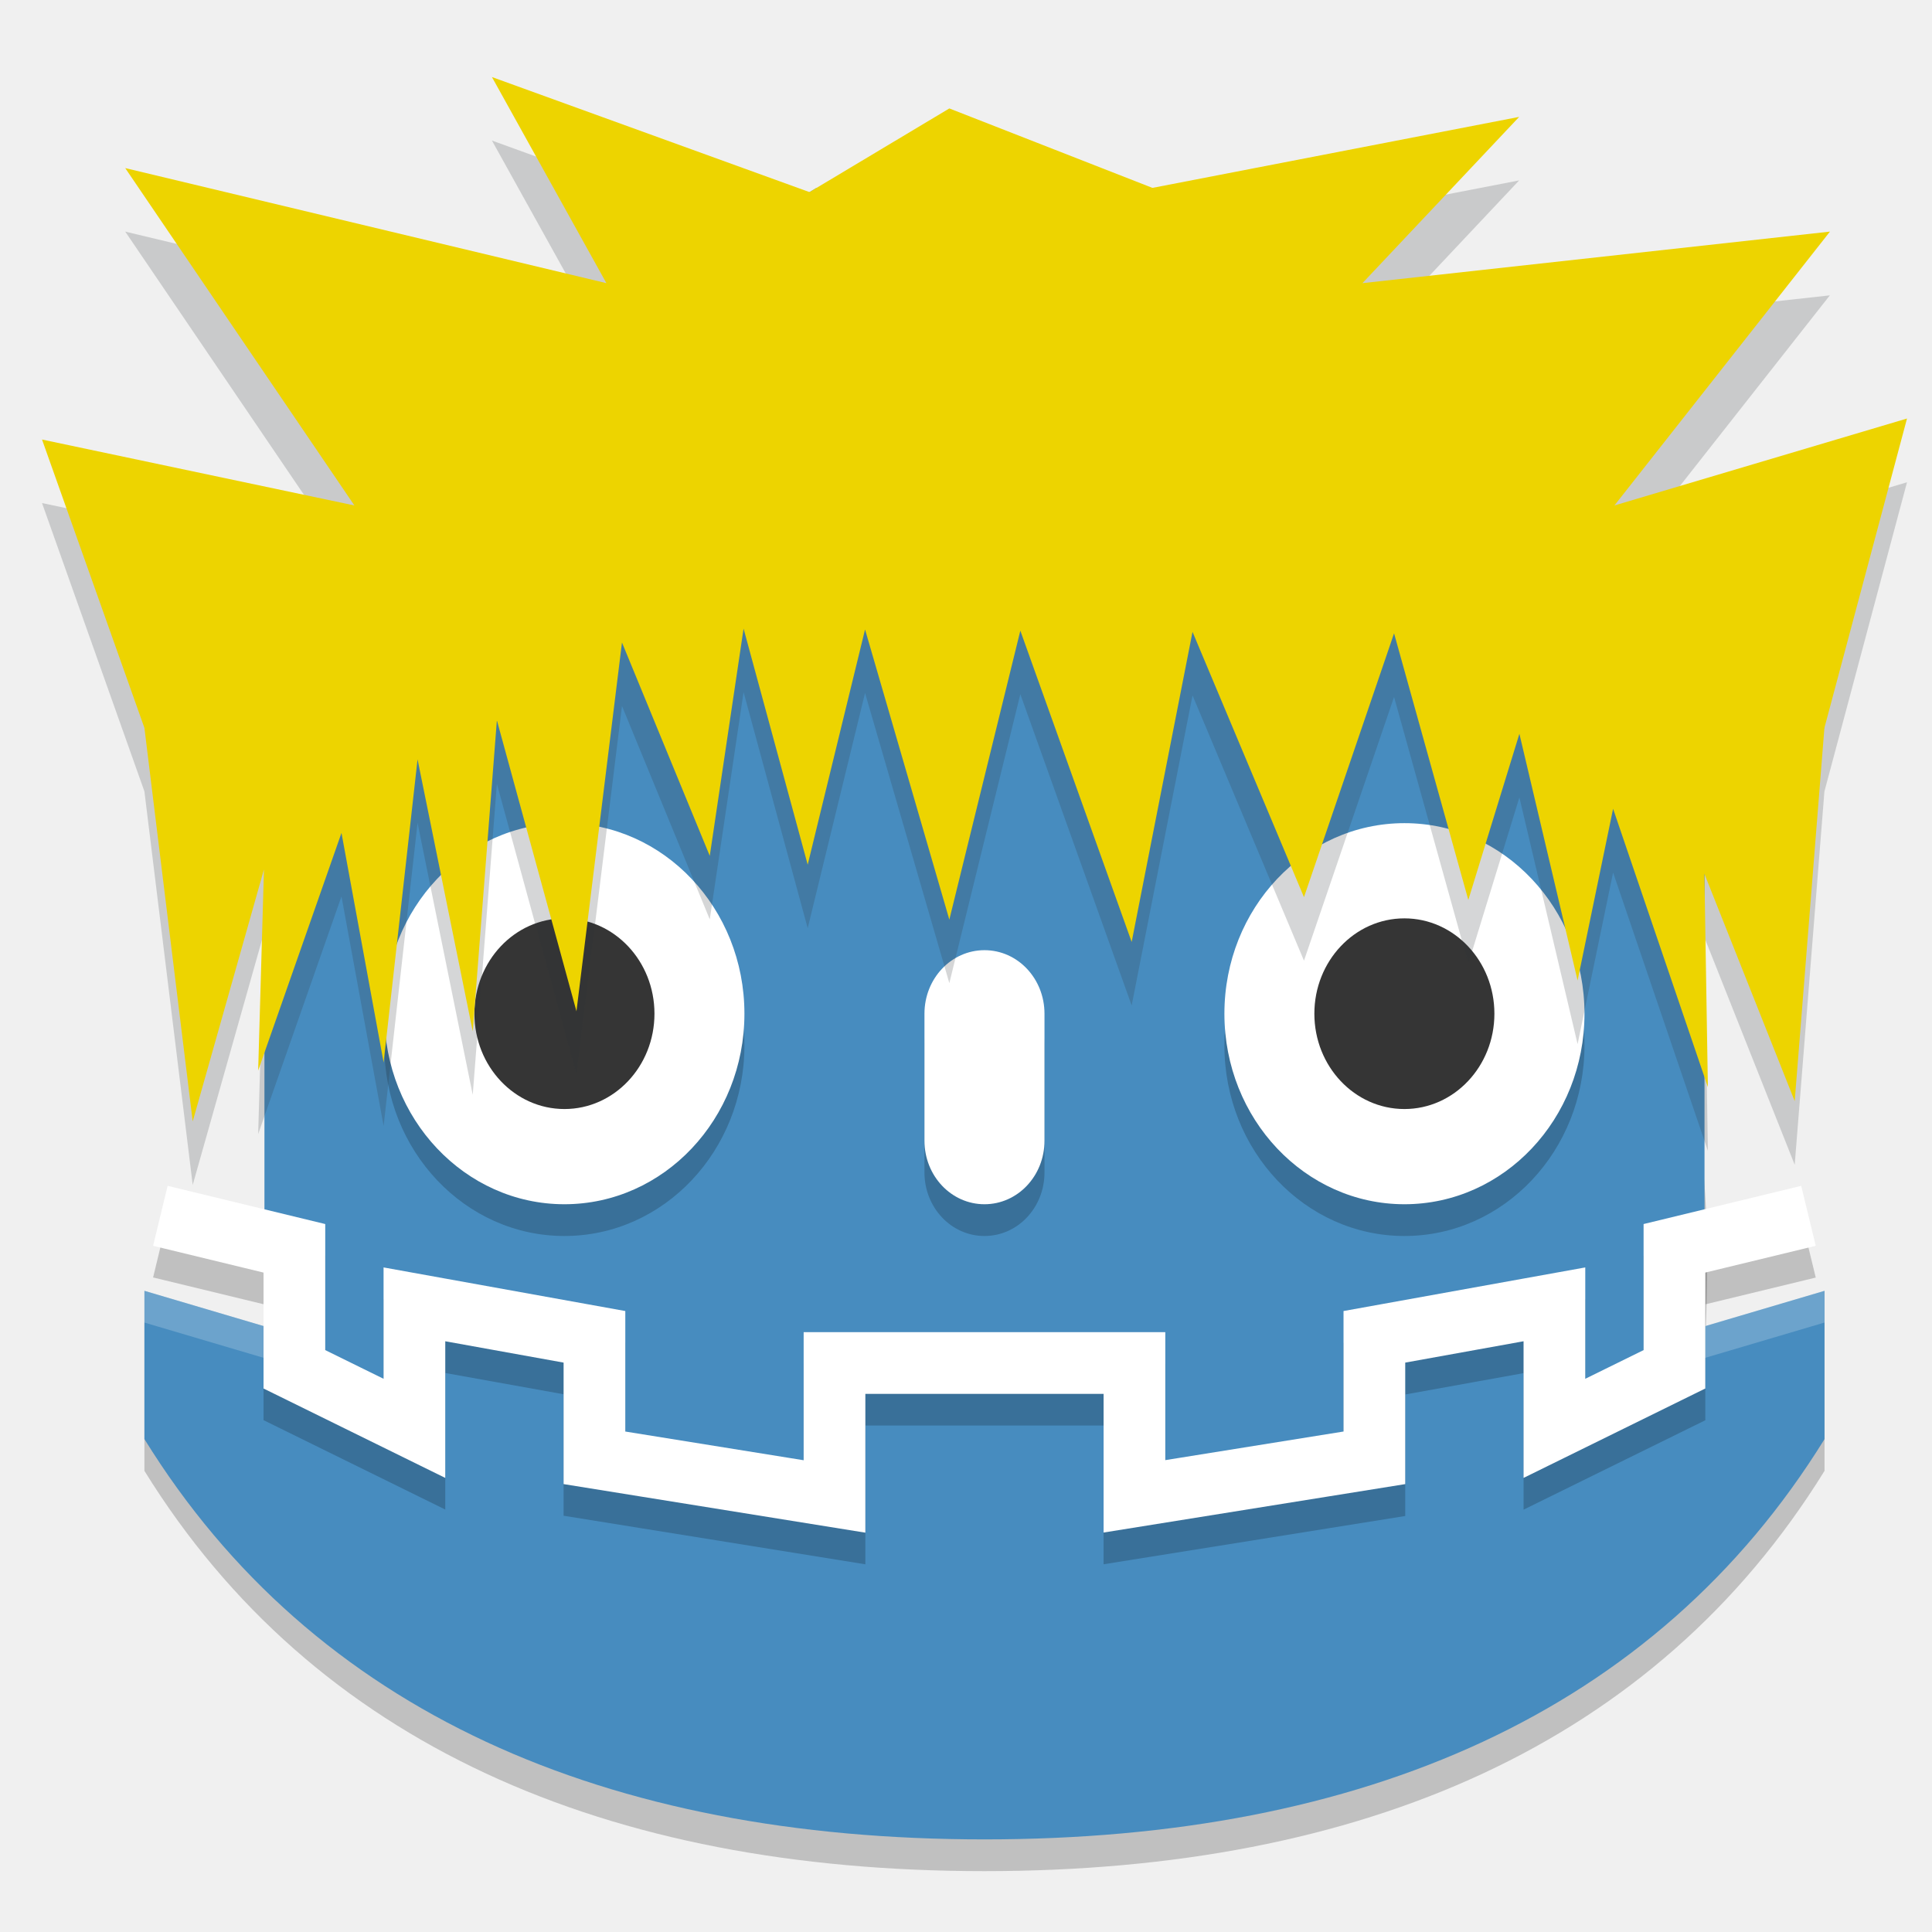
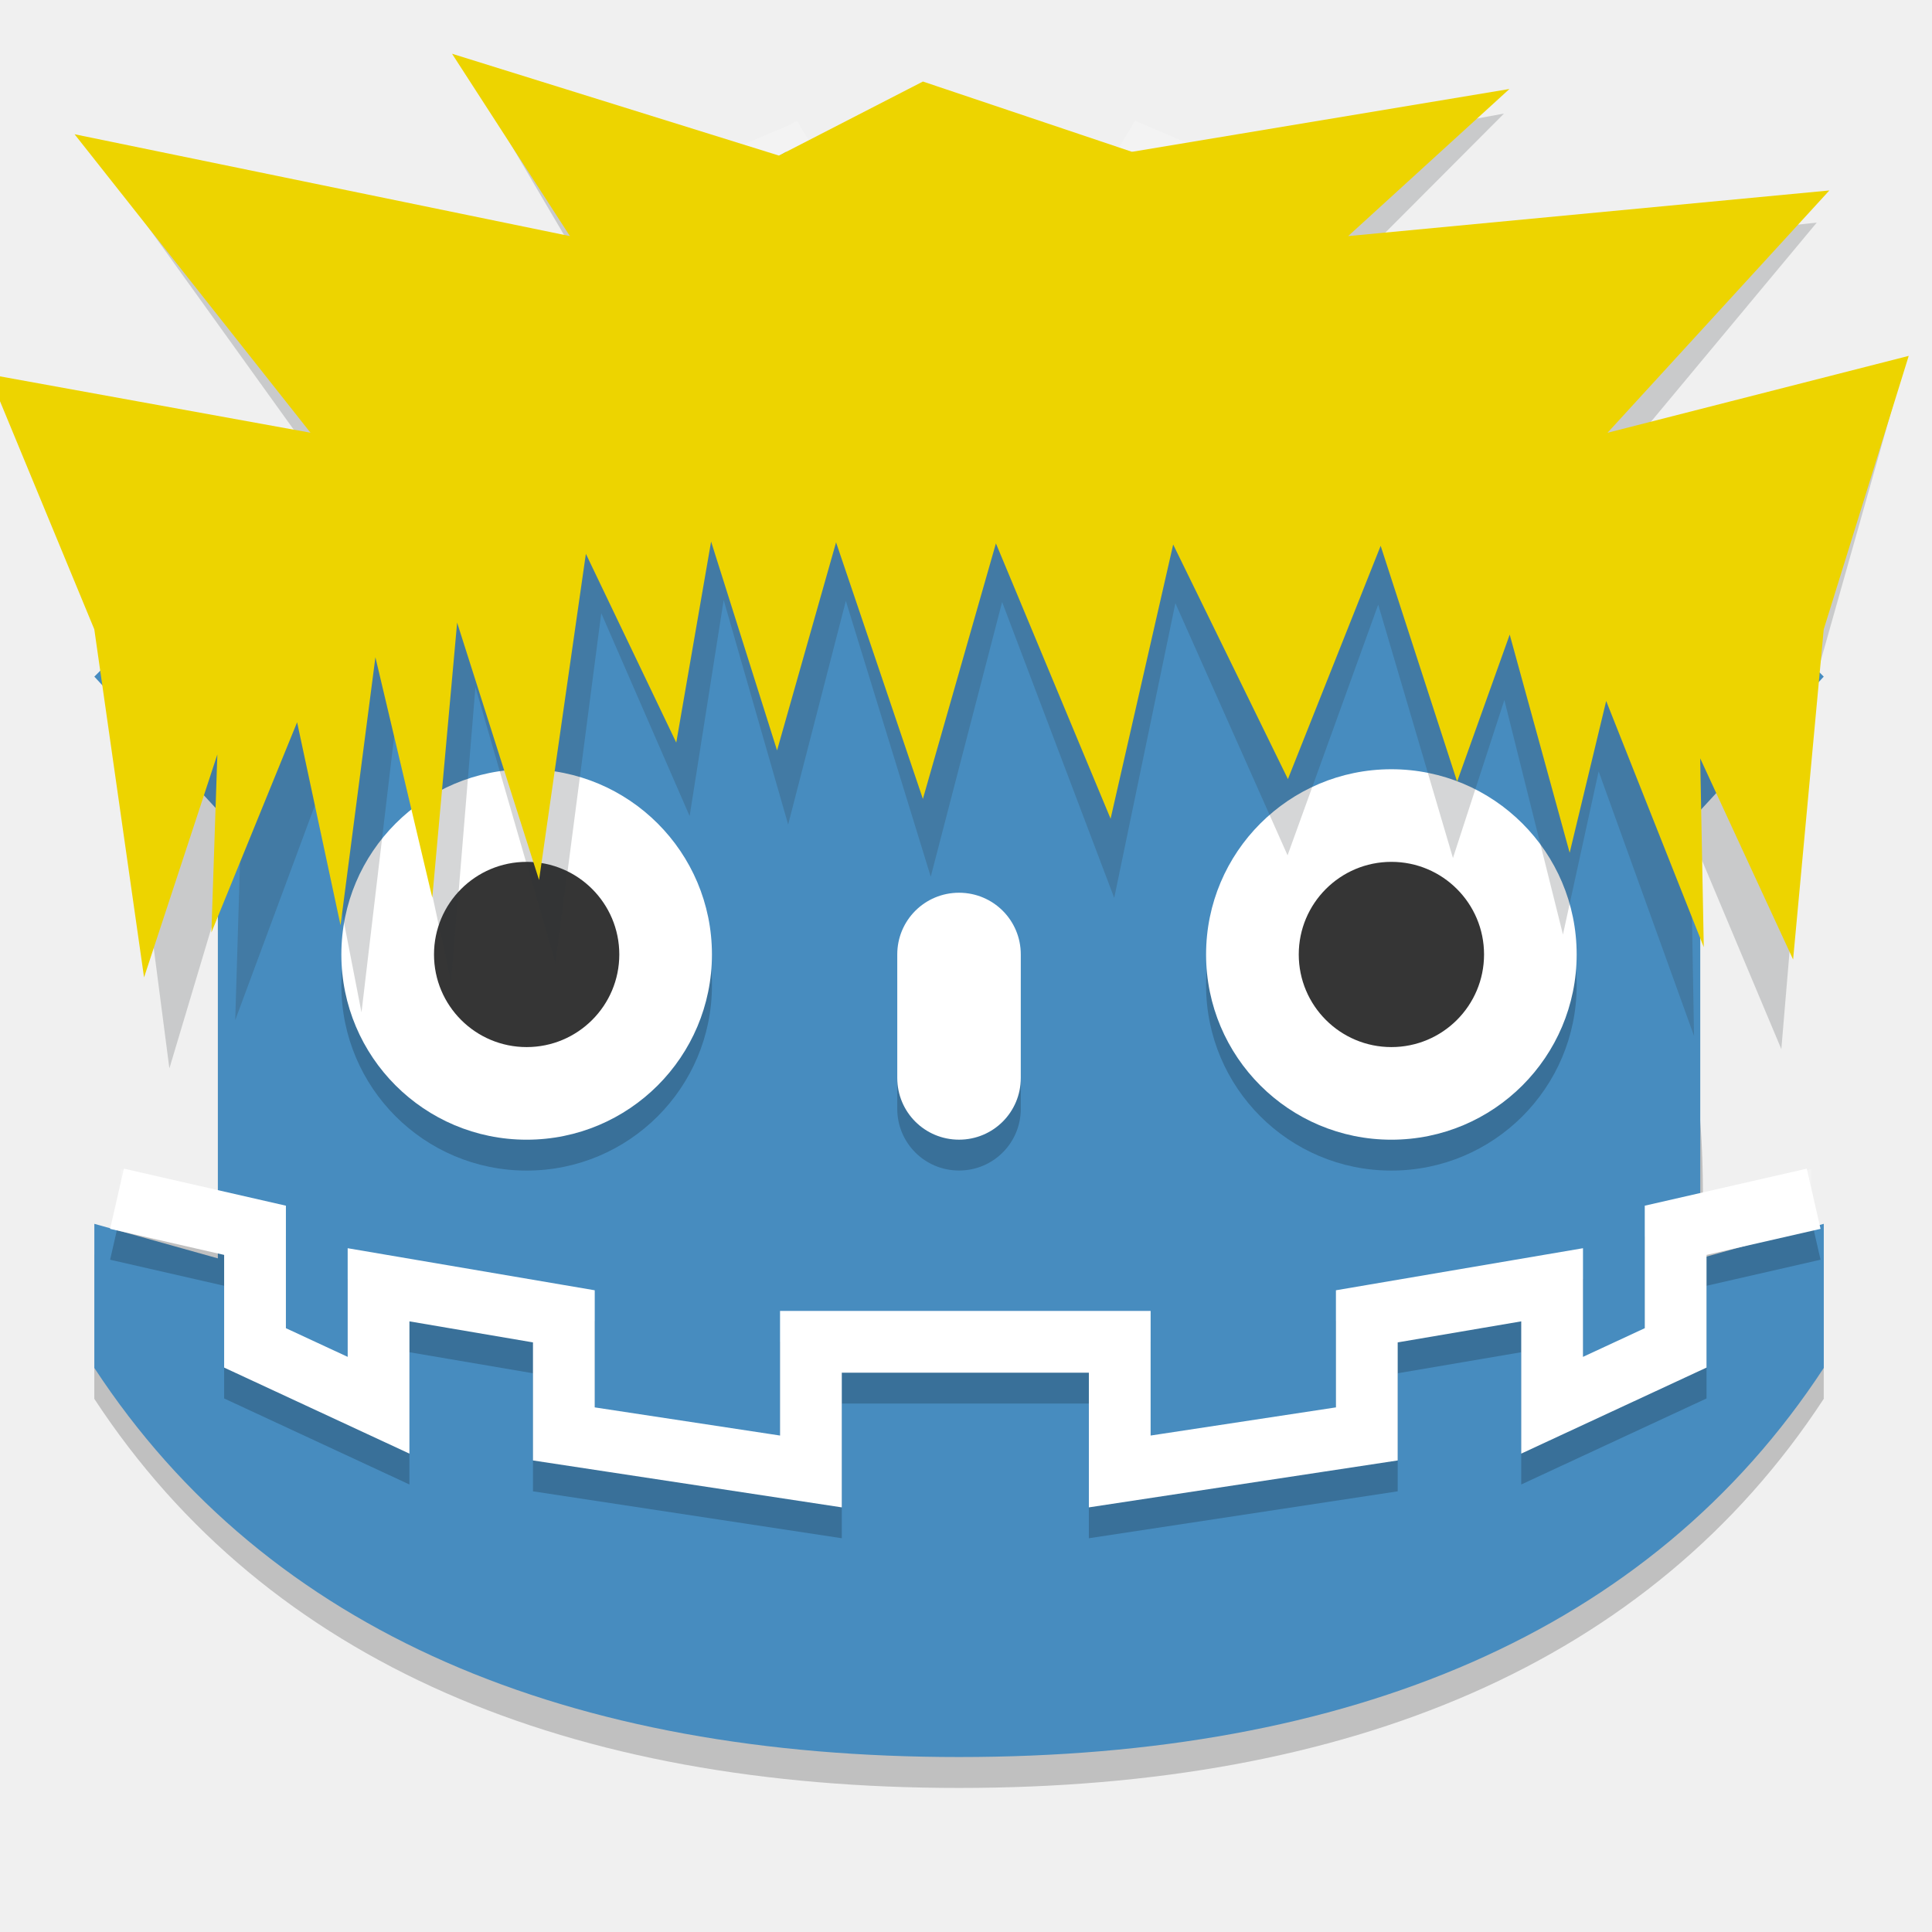
- <svg xmlns="http://www.w3.org/2000/svg" height="16" width="16" version="1" id="svg3967">
+ <svg xmlns="http://www.w3.org/2000/svg" height="64" width="64" version="1" id="svg3967">
  <defs id="defs3971" />
-   <path style="opacity:0.2;stroke-width:0.256" d="m 2.19,11.247 -0.994,-0.294 v 1.228 c 1.401,2.265 3.826,3.315 6.957,3.315 3.13,0 5.556,-1.05 6.957,-3.315 v -1.228 l -0.994,0.294 c 0.296,-5.862 -2.477,-0.59 -5.553,-0.573 -3.035,0.018 -6.372,-5.299 -6.372,0.573 z" id="path3941" />
-   <path style="fill:#478cbf;stroke-width:0.256" d="m 6.761,1.556 -0.057,0.035 -0.859,0.385 -0.823,0.369 0.348,1.841 -1.601,0.775 L 2.935,4.186 1.196,6.028 2.19,7.167 V 10.984 l -0.994,-0.294 v 1.228 c 1.401,2.265 3.826,3.315 6.957,3.315 3.13,0 5.556,-1.05 6.957,-3.315 v -1.228 l -0.994,0.294 V 7.167 L 15.109,6.028 13.37,4.186 12.537,4.962 10.935,4.186 11.283,2.345 9.544,1.556 8.949,2.608 H 7.355 Z" id="path3943" />
-   <path style="opacity:0.2;stroke-width:0.256" d="m 4.674,7.08 c 0.823,0 1.491,0.706 1.491,1.578 0,0.872 -0.667,1.578 -1.491,1.578 -0.823,0 -1.491,-0.706 -1.491,-1.578 0,-0.872 0.667,-1.578 1.491,-1.578 z" id="path3945" />
-   <path d="m 4.674,6.817 c 0.823,0 1.491,0.706 1.491,1.578 0,0.872 -0.667,1.578 -1.491,1.578 -0.823,0 -1.491,-0.706 -1.491,-1.578 0,-0.872 0.667,-1.578 1.491,-1.578 z" style="fill:#ffffff;stroke-width:0.256" id="path3947" />
-   <path style="fill:#353535;stroke-width:0.256" d="m 5.42,8.395 a 0.745,0.789 0 1 1 -1.491,0 0.745,0.789 0 1 1 1.491,0 z" id="path3949" />
-   <path style="opacity:0.2;stroke-width:0.256" d="m 8.153,8.132 c 0.275,0 0.497,0.235 0.497,0.526 v 1.052 c 0,0.291 -0.222,0.526 -0.497,0.526 -0.275,0 -0.497,-0.235 -0.497,-0.526 V 8.658 c 0,-0.291 0.222,-0.526 0.497,-0.526 z" id="path3951" />
-   <path d="m 8.153,7.869 c 0.275,0 0.497,0.235 0.497,0.526 V 9.447 c 0,0.291 -0.222,0.526 -0.497,0.526 -0.275,0 -0.497,-0.235 -0.497,-0.526 V 8.395 c 0,-0.291 0.222,-0.526 0.497,-0.526 z" style="fill:#ffffff;stroke-width:0.256" id="path3953" />
-   <path d="m 11.631,7.08 c 0.823,0 1.491,0.706 1.491,1.578 0,0.872 -0.667,1.578 -1.491,1.578 -0.823,0 -1.491,-0.706 -1.491,-1.578 0,-0.872 0.667,-1.578 1.491,-1.578 z" style="opacity:0.2;stroke-width:0.256" id="path3955" />
-   <path style="fill:#ffffff;stroke-width:0.256" d="m 11.631,6.817 c 0.823,0 1.491,0.706 1.491,1.578 0,0.872 -0.667,1.578 -1.491,1.578 -0.823,0 -1.491,-0.706 -1.491,-1.578 0,-0.872 0.667,-1.578 1.491,-1.578 z" id="path3957" />
-   <path style="fill:#353535;stroke-width:0.256" d="m 12.376,8.395 a 0.745,0.789 0 1 1 -1.491,0 0.745,0.789 0 1 1 1.491,0 z" id="path3959" />
-   <path style="opacity:0.2;fill:none;stroke:#000000;stroke-width:0.511" d="m 14.977,10.332 -1.11,0.269 v 1.002 l -0.994,0.489 v -1.026 l -1.491,0.269 v 1.002 L 9.395,12.655 V 11.55 H 8.153 m -6.825,-1.219 1.11,0.269 v 1.002 l 0.994,0.489 V 11.065 L 4.923,11.333 v 1.002 l 1.988,0.32 v -1.105 h 1.242" id="path3961" />
-   <path d="m 14.977,10.069 -1.11,0.269 v 1.002 l -0.994,0.489 V 10.802 l -1.491,0.269 v 1.002 L 9.395,12.392 V 11.288 H 8.153 m -6.825,-1.219 1.11,0.269 v 1.002 l 0.994,0.489 V 10.802 l 1.491,0.269 v 1.002 l 1.988,0.32 v -1.105 h 1.242" style="fill:none;stroke:#ffffff;stroke-width:0.511" id="path3963" />
-   <path style="opacity:0.2;fill:#ffffff;stroke-width:0.256" d="m 6.761,1.556 -0.057,0.035 -1.682,0.754 0.046,0.242 1.636,-0.734 0.057,-0.035 0.593,1.053 H 8.152 8.949 L 9.544,1.819 11.237,2.588 11.283,2.345 9.544,1.556 8.949,2.608 H 8.152 7.355 Z M 2.935,4.186 1.196,6.028 1.315,6.164 2.935,4.45 3.769,5.225 5.37,4.45 5.325,4.209 3.769,4.962 Z m 10.435,0 -0.834,0.775 -1.556,-0.753 -0.046,0.241 1.601,0.775 0.834,-0.775 1.62,1.715 0.119,-0.137 z M 1.196,10.69 v 0.263 l 0.994,0.294 v -0.263 z m 13.913,0 -0.994,0.294 v 0.263 l 0.994,-0.294 z" id="path3965" />
-   <path id="path25096" d="M 5.022,2.871 1.037,1.918 2.935,4.713 0.348,4.166 1.196,6.554 1.596,9.813 2.186,7.726 2.138,9.392 2.828,7.424 3.177,9.325 3.458,6.815 3.915,9.067 4.115,6.491 4.774,8.901 5.151,5.847 5.878,7.614 6.158,5.732 6.689,7.687 7.164,5.739 7.862,8.142 8.45,5.749 9.372,8.327 9.876,5.759 l 0.923,2.197 0.746,-2.184 0.615,2.208 0.423,-1.376 0.482,2.043 0.294,-1.421 0.785,2.305 -0.029,-1.768 0.748,1.883 0.246,-3.091 0.684,-2.561 -2.423,0.72 1.784,-2.268 -3.871,0.427 L 12.581,1.494 9.544,2.082 7.862,1.424 6.704,2.117 4.074,1.164 Z" style="opacity:0.2;fill:#2e3436;stroke-width:0.256" />
-   <path style="fill:#edd400;stroke-width:0.256" d="M 5.022,2.345 1.037,1.392 2.935,4.186 0.348,3.64 1.196,6.028 1.596,9.287 2.186,7.2 2.138,8.866 2.828,6.898 3.177,8.799 3.458,6.289 3.915,8.541 4.115,5.965 4.774,8.375 5.151,5.321 5.878,7.088 6.158,5.206 6.689,7.161 7.164,5.213 7.862,7.616 8.45,5.223 9.372,7.801 9.876,5.233 10.799,7.43 11.545,5.245 12.16,7.453 12.583,6.077 13.065,8.12 13.359,6.698 14.144,9.003 14.115,7.236 14.863,9.119 15.109,6.028 15.793,3.466 13.37,4.186 15.155,1.918 11.283,2.345 12.581,0.968 9.544,1.556 7.862,0.898 6.704,1.591 4.074,0.638 Z" id="rect24279" />
+   <path style="opacity:0.2;stroke-width:1.023" d="M 7.216,42.708 3.124,41.565 v 4.773 c 5.767,8.807 15.755,12.89 28.645,12.89 12.89,0 22.878,-4.083 28.645,-12.89 V 41.565 l -4.092,1.144 C 57.54,19.916 46.123,40.413 33.455,40.482 20.958,40.55 7.216,19.88 7.216,42.708 Z" id="path3941" />
+   <path style="fill:#478cbf;stroke-width:1.023" d="m 26.04,5.029 -0.235,0.137 -3.536,1.497 -3.39,1.435 1.432,7.158 -6.593,3.014 -3.432,-3.014 -7.161,7.158 4.092,4.432 v 14.839 l -4.092,-1.144 v 4.773 c 5.767,8.807 15.755,12.89 28.645,12.89 12.89,0 22.878,-4.083 28.645,-12.89 v -4.773 l -4.092,1.144 V 26.846 L 60.414,22.414 53.253,15.256 49.82,18.27 43.227,15.256 44.659,8.098 37.498,5.029 35.047,9.121 h -6.563 z" id="path3943" />
+   <path style="opacity:0.2;stroke-width:1.023" d="m 17.446,26.505 c 3.391,0 6.138,2.746 6.138,6.136 0,3.389 -2.747,6.136 -6.138,6.136 -3.391,0 -6.138,-2.746 -6.138,-6.136 0,-3.389 2.747,-6.136 6.138,-6.136 z" id="path3945" />
+   <path d="m 17.446,25.482 c 3.391,0 6.138,2.746 6.138,6.136 0,3.389 -2.747,6.136 -6.138,6.136 -3.391,0 -6.138,-2.746 -6.138,-6.136 0,-3.389 2.747,-6.136 6.138,-6.136 z" style="fill:#ffffff;stroke-width:1.023" id="path3947" />
+   <path style="fill:#353535;stroke-width:1.023" d="m 20.515,31.618 a 3.069,3.068 0 1 1 -6.138,0 3.069,3.068 0 1 1 6.138,0 z" id="path3949" />
+   <path style="opacity:0.2;stroke-width:1.023" d="m 31.769,30.595 c 1.134,0 2.046,0.912 2.046,2.045 v 4.09 c 0,1.133 -0.913,2.045 -2.046,2.045 -1.134,0 -2.046,-0.912 -2.046,-2.045 v -4.09 c 0,-1.133 0.913,-2.045 2.046,-2.045 z" id="path3951" />
+   <path d="m 31.769,29.573 c 1.134,0 2.046,0.912 2.046,2.045 v 4.09 c 0,1.133 -0.913,2.045 -2.046,2.045 -1.134,0 -2.046,-0.912 -2.046,-2.045 v -4.09 c 0,-1.133 0.913,-2.045 2.046,-2.045 z" style="fill:#ffffff;stroke-width:1.023" id="path3953" />
+   <path d="m 46.091,26.505 c 3.391,0 6.138,2.746 6.138,6.136 0,3.389 -2.747,6.136 -6.138,6.136 -3.391,0 -6.138,-2.746 -6.138,-6.136 0,-3.389 2.747,-6.136 6.138,-6.136 z" style="opacity:0.2;stroke-width:1.023" id="path3955" />
+   <path style="fill:#ffffff;stroke-width:1.023" d="m 46.091,25.482 c 3.391,0 6.138,2.746 6.138,6.136 0,3.389 -2.747,6.136 -6.138,6.136 -3.391,0 -6.138,-2.746 -6.138,-6.136 0,-3.389 2.747,-6.136 6.138,-6.136 z" id="path3957" />
+   <path style="fill:#353535;stroke-width:1.023" d="m 49.161,31.618 a 3.069,3.068 0 1 1 -6.138,0 3.069,3.068 0 1 1 6.138,0 z" id="path3959" />
+   <g id="g909" transform="matrix(1.02304,0,0,1.022601,-0.7593779,2.523352)">
+     <path id="path3961" d="M 59.469,37.365 55,38.387 v 3.809 l -4,1.858 v -3.902 l -6,1.022 v 3.809 l -8,1.216 v -4.2 H 32 M 4.531,37.365 9,38.387 v 3.809 l 4,1.858 v -3.902 l 6,1.022 v 3.809 l 8,1.216 v -4.2 h 5" style="opacity:0.2;fill:none;stroke:#000000;stroke-width:2" />
+     <path id="path3963" style="fill:none;stroke:#ffffff;stroke-width:2" d="M 59.469,36.365 55,37.387 v 3.809 l -4,1.858 v -3.902 l -6,1.022 v 3.809 L 37,45.199 v -4.2 H 32 M 4.531,36.365 9,37.387 v 3.809 l 4,1.858 v -3.902 l 6,1.022 v 3.809 l 8,1.216 v -4.2 h 5" />
+   </g>
+   <path style="opacity:.2;fill:#ffffff" d="m26.4 3.998l-0.23 0.135-6.77 2.867 0.184 0.922 6.586-2.789 0.23-0.135 2.389 4.002h3.209 3.207l2.395-4.002 6.816 2.924 0.184-0.922-7-3.002-2.395 4.002h-3.207-3.209l-2.389-4.002zm-15.4 10.002l-7 7 0.48 0.52 6.52-6.52 3.355 2.947 6.445-2.947-0.184-0.916-6.262 2.863-3.355-2.947zm42 0l-3.355 2.947-6.262-2.863-0.184 0.916 6.445 2.947 3.355-2.947 6.52 6.52 0.48-0.52-7-7zm-49 24.727v1l4 1.119v-1l-4-1.119zm56 0l-4 1.119v1l4-1.119v-1z" id="path3965" />
+   <path id="path25096" d="M 19.4,9 3.361,5.373 11,16 0.587,13.922 4,23 5.611,35.393 7.985,27.456 7.792,33.794 l 2.776,-7.484 1.407,7.228 1.129,-9.543 1.841,8.561 0.804,-9.794 2.653,9.164 1.516,-11.613 2.927,6.721 1.128,-7.157 2.136,7.436 1.911,-7.407 2.812,9.135 2.365,-9.099 3.713,9.803 2.026,-9.763 3.716,8.352 3.003,-8.305 2.476,8.394 1.703,-5.233 1.941,7.767 1.182,-5.405 3.16,8.765 L 56,27.593 59.009,34.754 60,23 62.753,13.262 53,16 60.182,7.375 44.6,9 49.822,3.762 37.6,5.999 30.832,3.497 26.17,6.133 15.583,2.506 Z" style="opacity:0.2;fill:#2e3436" />
+   <path style="fill:#edd400;stroke-width:0.976" d="M 18.879,7.821 2.47,4.447 10.285,14.334 -0.368,12.401 3.124,20.847 4.772,32.378 7.2,24.993 7.003,30.89 9.842,23.926 l 1.439,6.725 1.155,-8.879 1.884,7.965 0.823,-9.112 2.714,8.526 1.551,-10.805 2.994,6.253 1.154,-6.659 2.185,6.918 1.955,-6.892 2.876,8.499 2.419,-8.465 3.799,9.121 2.073,-9.083 3.801,7.77 3.072,-7.727 2.533,7.81 1.742,-4.869 1.986,7.227 1.21,-5.028 3.233,8.155 -0.119,-6.254 3.078,6.663 1.014,-10.936 2.816,-9.06 -9.978,2.547 L 60.6,6.309 44.659,7.821 50.002,2.948 37.498,5.029 30.573,2.701 25.804,5.154 14.974,1.78 Z" id="rect24279" />
</svg>
